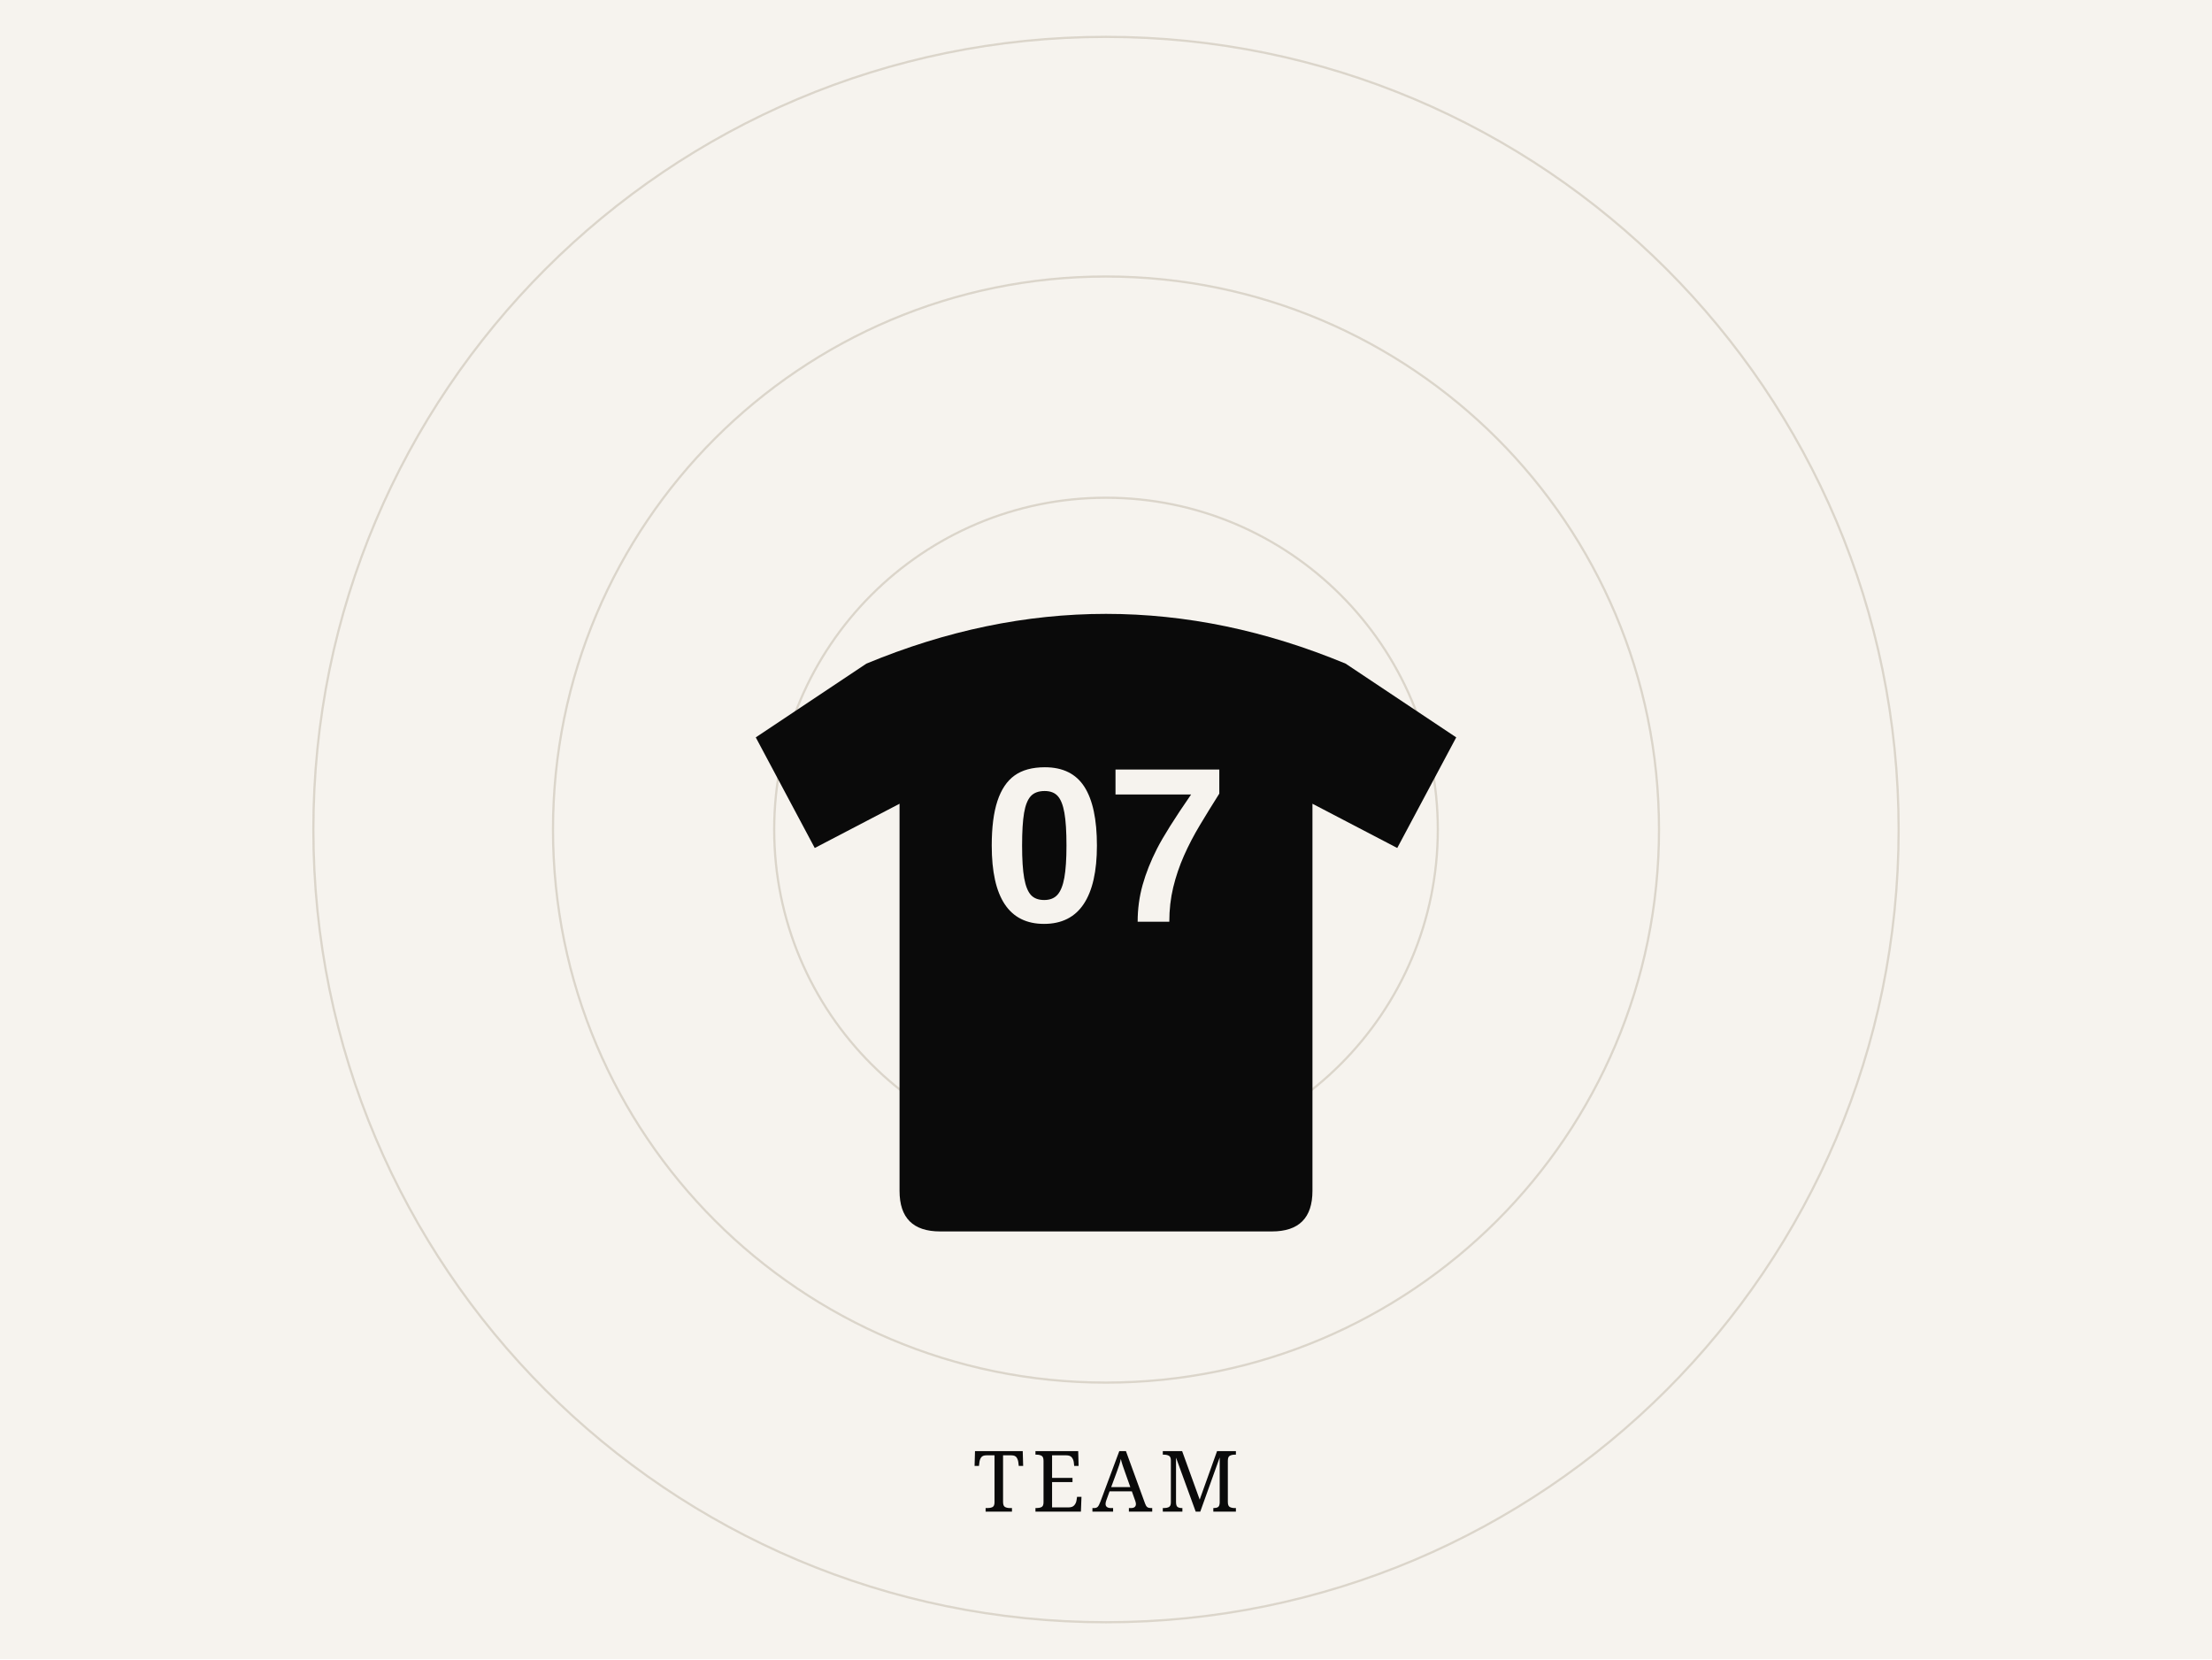
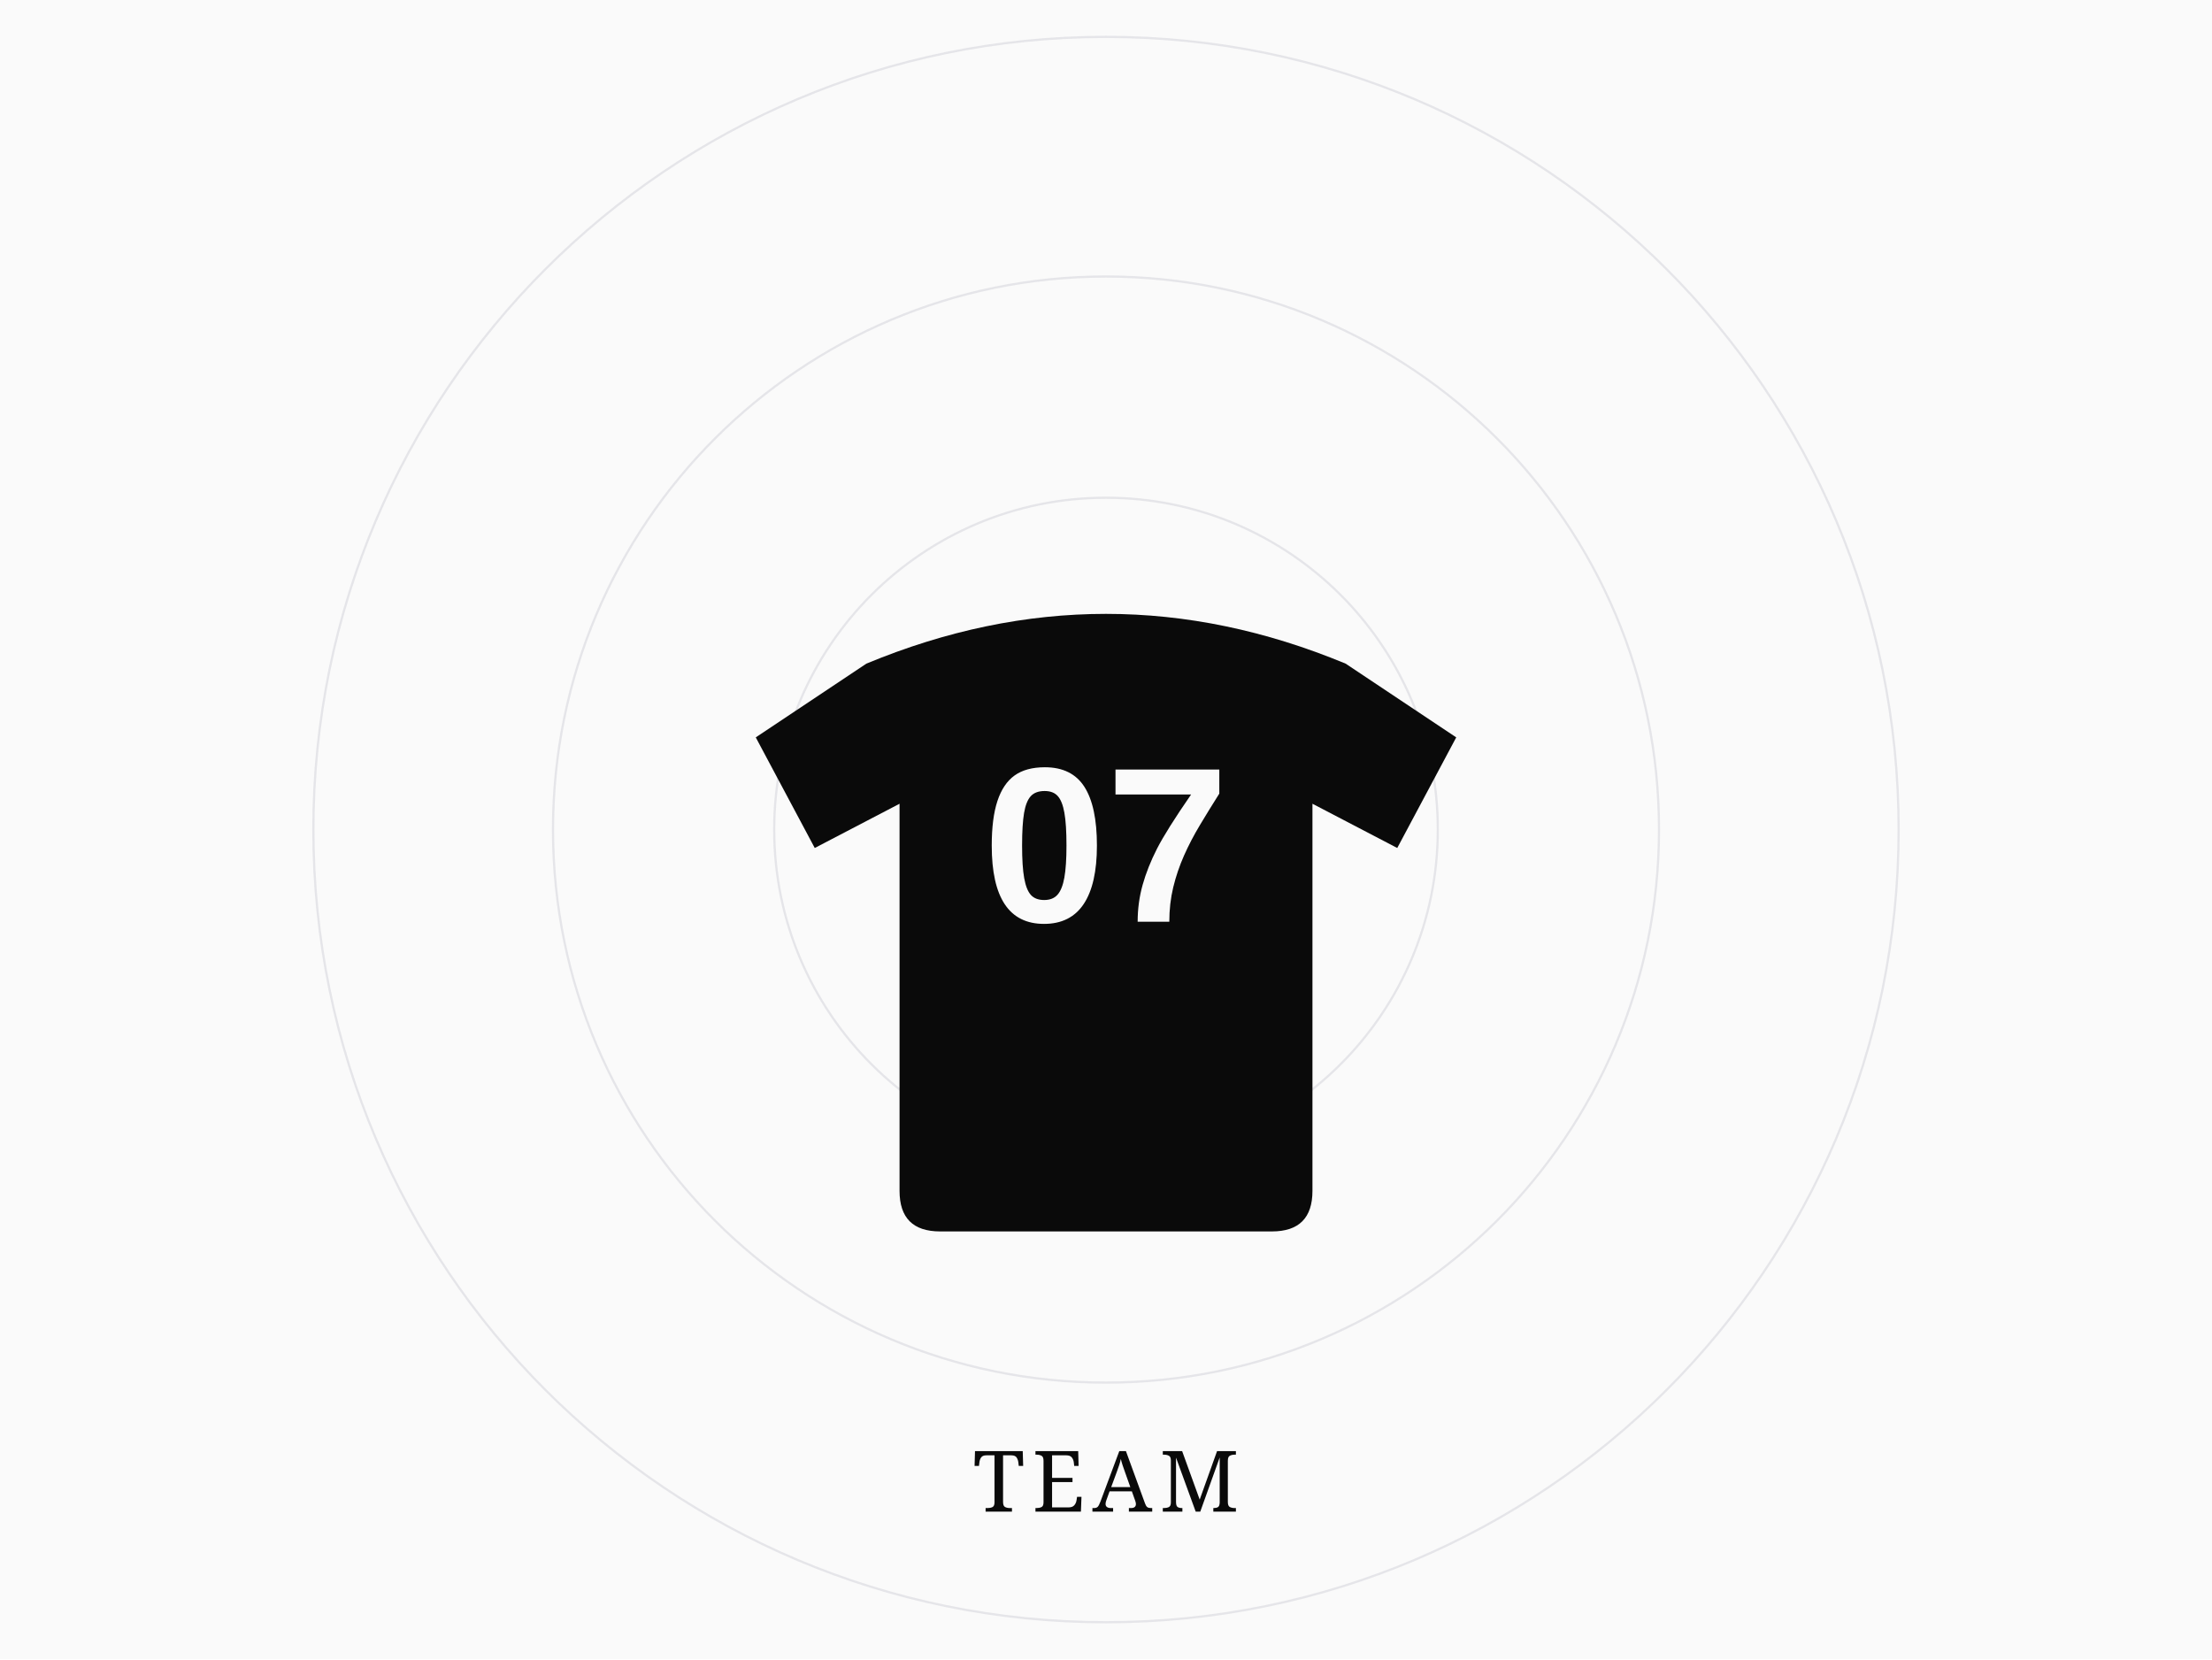
<svg xmlns="http://www.w3.org/2000/svg" viewBox="0 0 1200 900" fill="none" role="img">
-   <rect width="1200" height="900" fill="#F6F3EE" />
-   <g stroke="#C9C1B3" stroke-width="1.2" opacity="0.6" fill="none">
+   <rect width="1200" height="900" fill="#FAFAFA" />
+   <g stroke="#D7D7DD" stroke-width="1.2" opacity="0.6" fill="none">
    <circle cx="600" cy="450" r="180" />
    <circle cx="600" cy="450" r="300" />
    <circle cx="600" cy="450" r="430" />
  </g>
  <g fill="#0A0A0A">
    <path d="M470 360 q130 -54 260 0 l60 40 -32 60 -46 -24 0 210 q0 22 -22 22 l-180 0 q-22 0 -22 -22 l0 -210 -46 24 -32 -60 z" />
  </g>
-   <text x="600" y="500" font-family="Arial" font-size="120" font-weight="800" fill="#F6F3EE" text-anchor="middle">07</text>
+   <text x="600" y="500" font-family="Arial" font-size="120" font-weight="800" fill="#FAFAFA" text-anchor="middle">07</text>
  <text x="600" y="820" font-family="Georgia, serif" font-size="46" fill="#0A0A0A" text-anchor="middle" letter-spacing="4">TEAM</text>
</svg>
